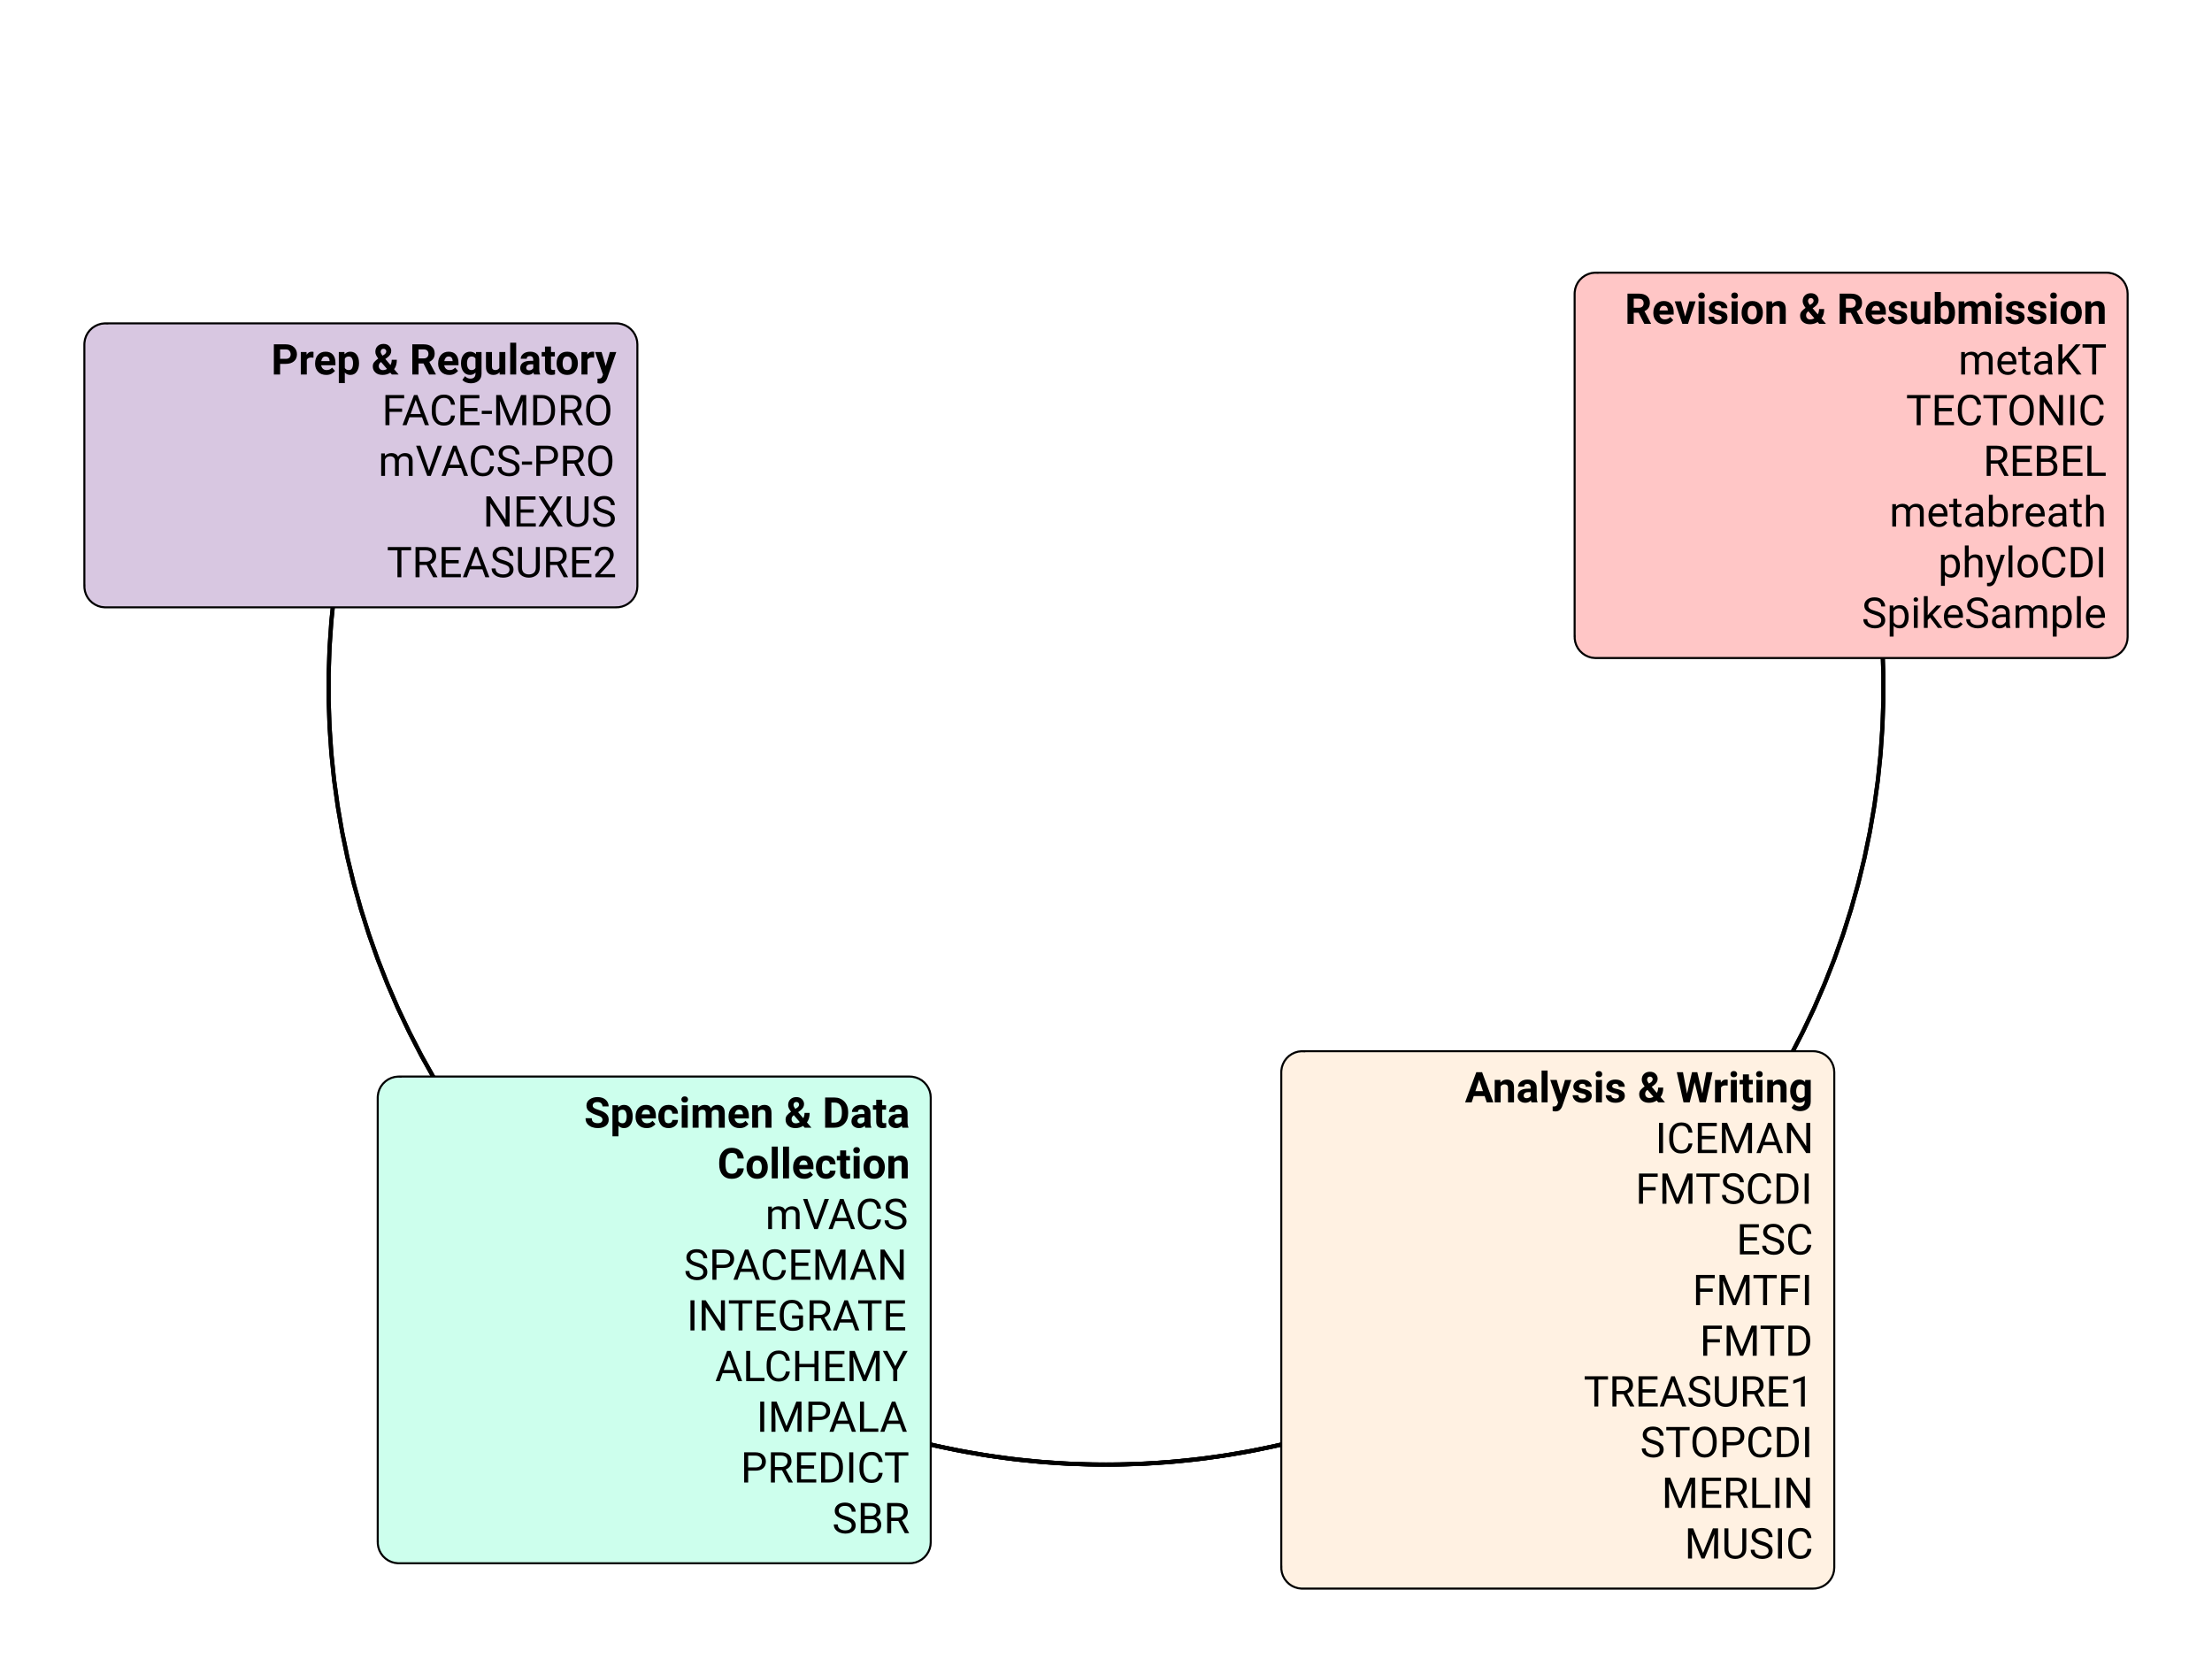
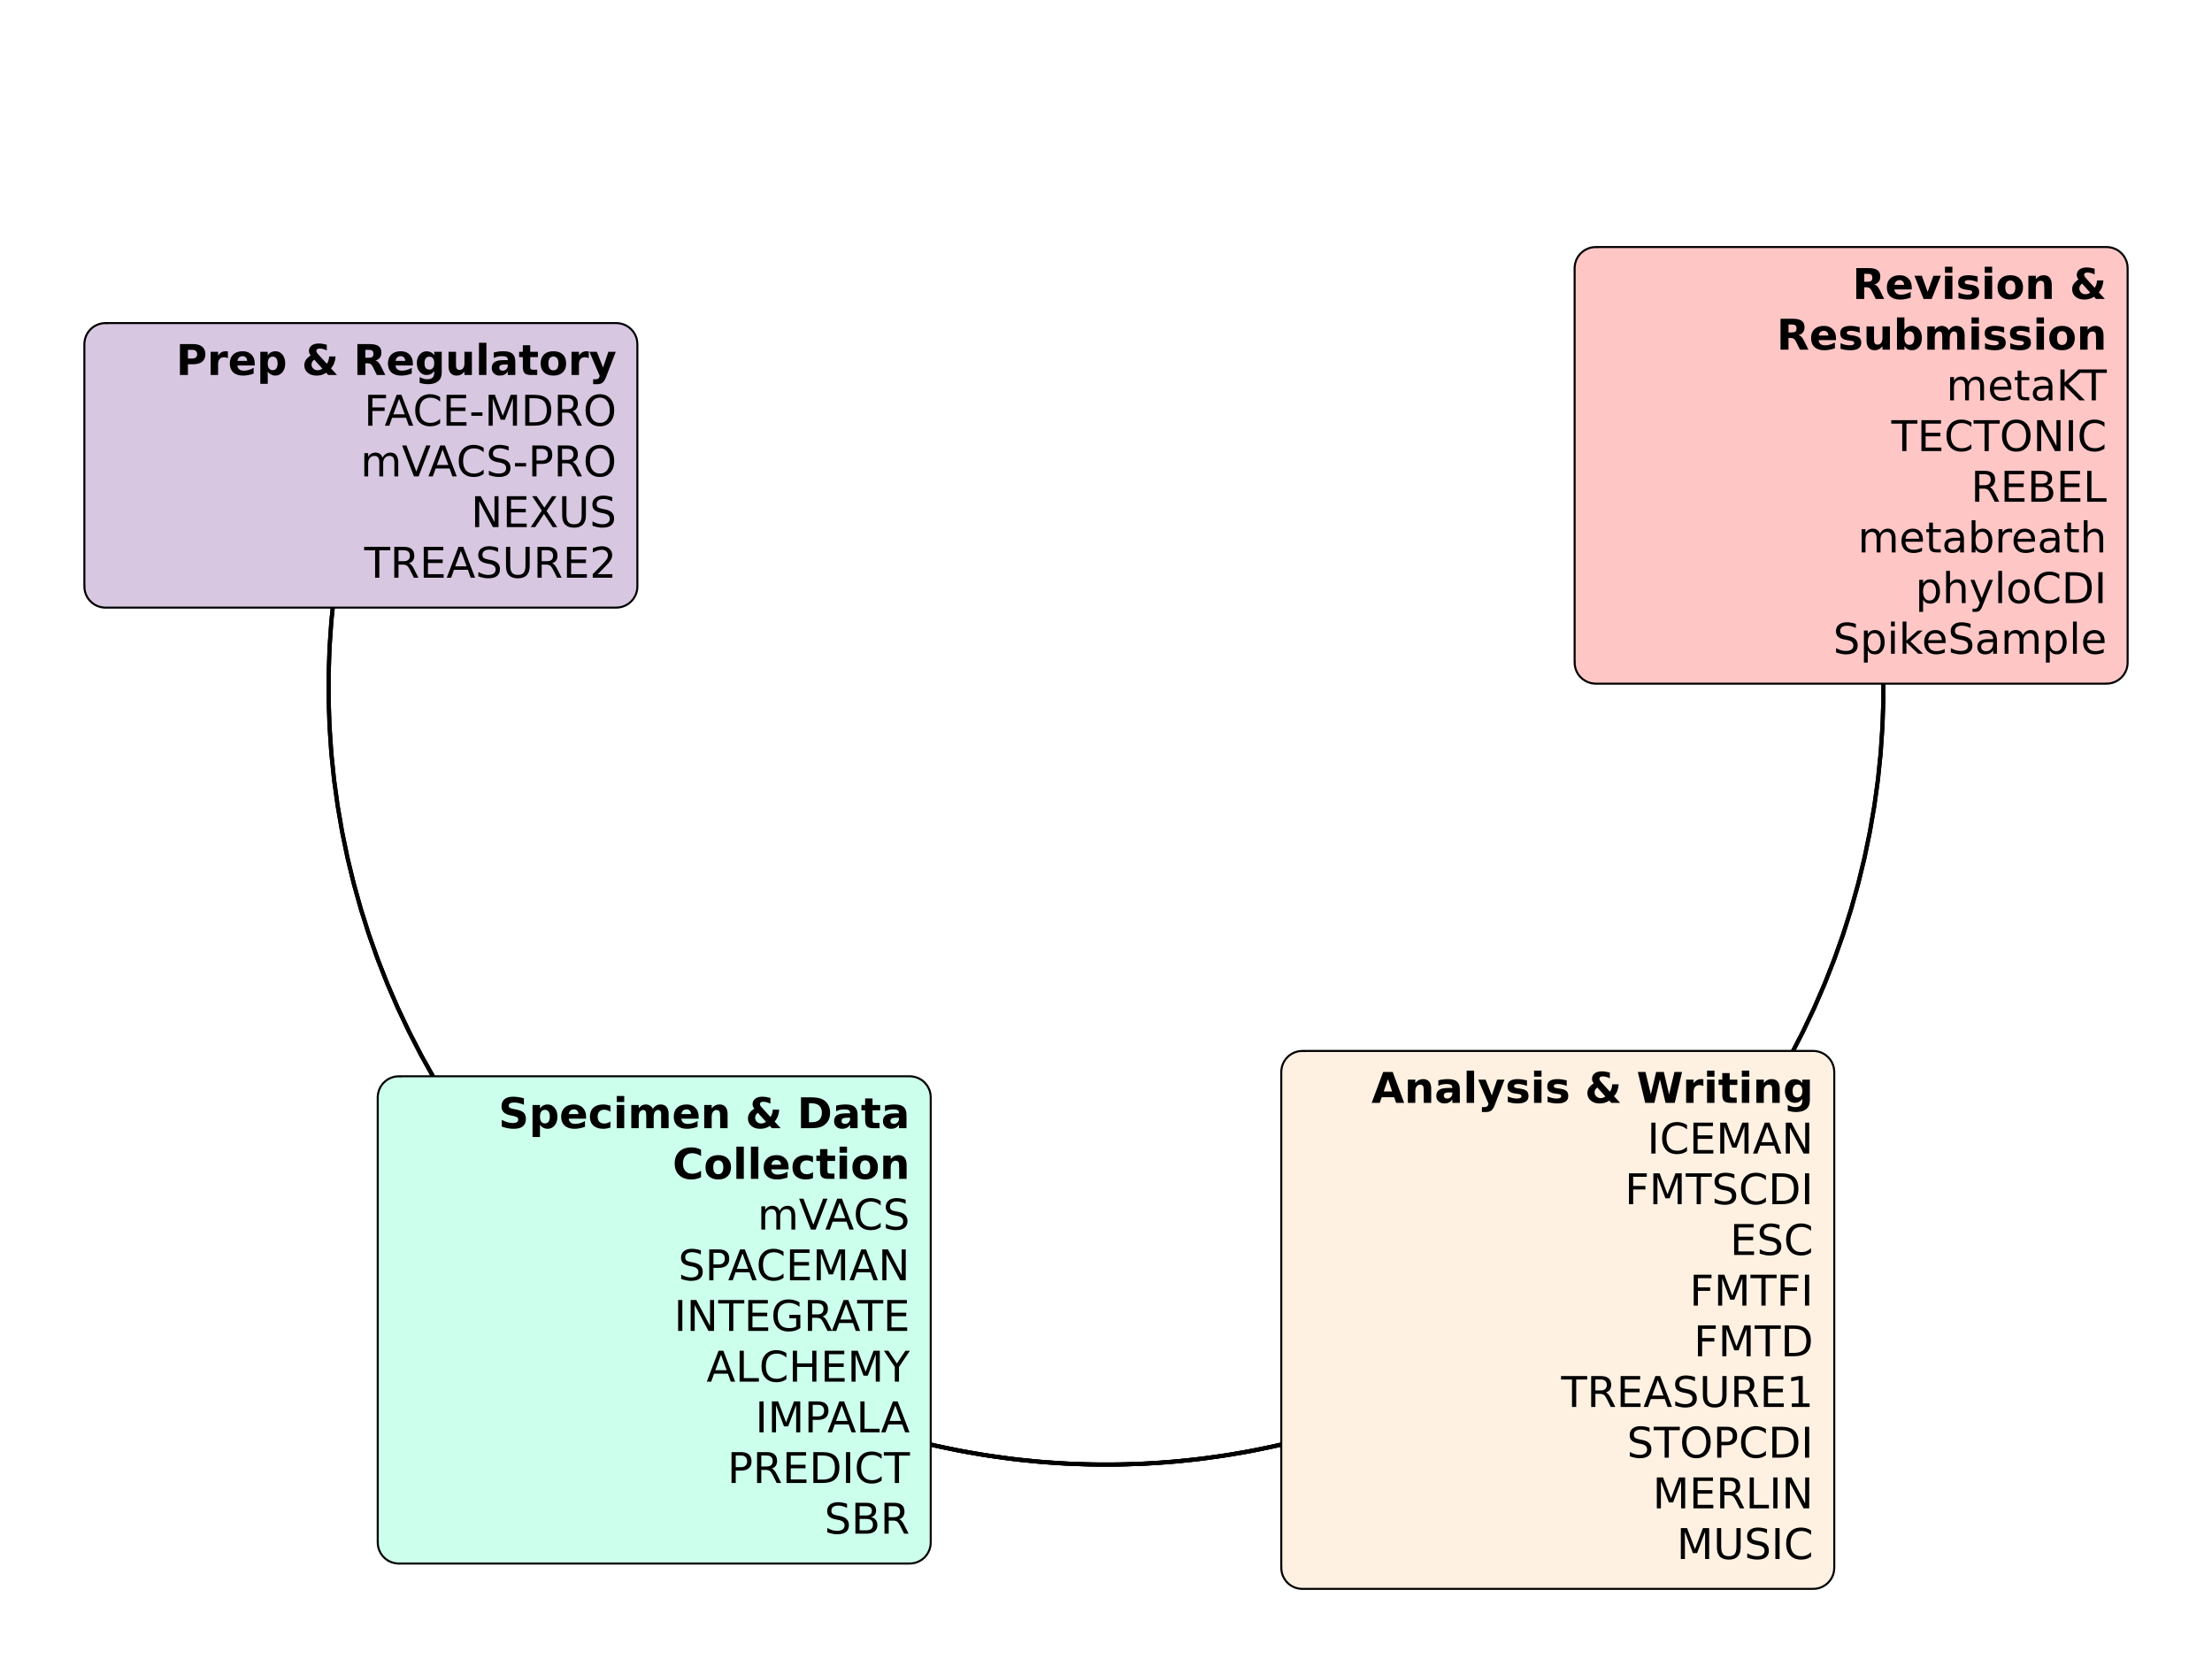
<svg xmlns="http://www.w3.org/2000/svg" class="svglite" width="576.00pt" height="432.00pt" viewBox="0 0 576.00 432.00">
  <defs>
    <style type="text/css">
    .svglite line, .svglite polyline, .svglite polygon, .svglite path, .svglite rect, .svglite circle {
      fill: none;
      stroke: #000000;
      stroke-linecap: round;
      stroke-linejoin: round;
      stroke-miterlimit: 10.00;
    }
    .svglite text {
      white-space: pre;
    }
  </style>
  </defs>
  <rect width="100%" height="100%" style="stroke: none; fill: none;" />
  <defs>
    <clipPath id="cpMC4wMHw1NzYuMDB8MC4wMHw0MzIuMDA=">
      <rect x="0.00" y="0.00" width="576.00" height="432.00" />
    </clipPath>
  </defs>
  <g clip-path="url(#cpMC4wMHw1NzYuMDB8MC4wMHw0MzIuMDA=)">
    <polyline points="405.64,343.70 399.97,347.60 394.18,351.31 388.26,354.82 382.23,358.12 376.09,361.22 369.85,364.11 363.51,366.78 357.09,369.24 350.58,371.47 344.01,373.49 337.36,375.28 330.67,376.84 323.92,378.18 317.13,379.28 310.31,380.16 303.46,380.80 296.60,381.21 289.72,381.38 282.84,381.32 275.97,381.03 269.11,380.51 262.28,379.75 255.47,378.76 248.70,377.54 241.98,376.09 235.31,374.41 228.70,372.51 222.16,370.38 215.69,368.03 209.31,365.47 203.02,362.69 196.83,359.70 190.74,356.49 184.76,353.09 178.91,349.48 173.18,345.68 167.58,341.68 162.12,337.50 156.81,333.13 151.65,328.58 146.64,323.86 141.80,318.98 137.13,313.93 132.63,308.73 128.31,303.38 124.18,297.88 120.23,292.25 116.48,286.48 112.92,280.59 109.57,274.59 106.43,268.47 103.49,262.25 100.77,255.94 98.26,249.53 95.97,243.05 93.90,236.49 92.06,229.86 90.44,223.17 89.06,216.44 87.90,209.66 86.97,202.84 86.27,196.00 85.81,189.14 85.58,182.26 85.58,175.39 85.82,168.51 86.29,161.65 87.00,154.81 87.93,148.00 89.10,141.22 90.49,134.48 92.12,127.80 93.97,121.17 " style="stroke-width: 1.07; stroke-linecap: butt;" />
    <polyline points="93.97,121.17 92.11,127.83 90.48,134.54 89.08,141.31 87.91,148.12 86.98,154.97 86.28,161.84 85.81,168.73 85.58,175.64 85.58,182.55 85.83,189.45 86.30,196.35 87.01,203.22 87.96,210.06 89.14,216.87 90.55,223.64 92.19,230.35 94.06,237.00 96.15,243.58 98.47,250.09 101.01,256.52 103.76,262.86 106.73,269.09 109.92,275.23 113.31,281.25 116.90,287.15 120.69,292.93 124.68,298.57 128.86,304.07 133.22,309.43 137.76,314.64 142.48,319.68 147.37,324.57 152.42,329.28 157.63,333.82 162.99,338.18 168.50,342.35 174.14,346.34 179.92,350.12 185.82,353.71 191.85,357.10 197.98,360.27 204.22,363.24 210.56,365.99 216.99,368.53 223.50,370.84 230.09,372.93 236.74,374.79 243.45,376.43 250.22,377.83 257.03,379.00 263.87,379.95 270.75,380.65 277.64,381.12 284.55,381.36 291.45,381.36 298.36,381.12 305.25,380.65 312.13,379.95 318.97,379.00 325.78,377.83 332.55,376.43 339.26,374.79 345.91,372.93 352.50,370.84 359.01,368.53 365.44,365.99 371.78,363.24 378.02,360.27 384.15,357.10 390.18,353.71 396.08,350.12 401.86,346.34 407.50,342.35 413.01,338.18 418.37,333.82 423.58,329.28 428.63,324.57 433.52,319.68 438.24,314.64 442.78,309.43 447.14,304.07 451.32,298.57 455.31,292.93 459.10,287.15 462.69,281.25 466.08,275.23 469.27,269.09 472.24,262.86 474.99,256.52 477.53,250.09 479.85,243.58 481.94,237.00 483.81,230.35 485.45,223.64 486.86,216.87 488.04,210.06 488.99,203.22 489.70,196.35 490.17,189.45 490.42,182.55 490.42,175.64 490.19,168.73 489.72,161.84 489.02,154.97 488.09,148.12 486.92,141.31 485.52,134.54 483.89,127.83 482.03,121.17 " style="stroke-width: 1.07; stroke-linecap: butt;" />
    <polyline points="482.03,121.17 483.88,127.80 485.51,134.48 486.90,141.22 488.07,148.00 489.00,154.81 489.71,161.65 490.18,168.51 490.42,175.39 490.42,182.26 490.19,189.14 489.73,196.00 489.03,202.84 488.10,209.66 486.94,216.44 485.56,223.17 483.94,229.86 482.10,236.49 480.03,243.05 477.74,249.53 475.23,255.94 472.51,262.25 469.57,268.47 466.43,274.59 463.08,280.59 459.52,286.48 455.77,292.25 451.82,297.88 447.69,303.38 443.37,308.73 438.87,313.93 434.20,318.98 429.36,323.86 424.35,328.58 419.19,333.13 413.88,337.50 408.42,341.68 402.82,345.68 397.09,349.48 391.24,353.09 385.26,356.49 379.17,359.70 372.98,362.69 366.69,365.47 360.31,368.03 353.84,370.38 347.30,372.51 340.69,374.41 334.02,376.09 327.30,377.54 320.53,378.76 313.72,379.75 306.89,380.51 300.03,381.03 293.16,381.32 286.28,381.38 279.40,381.21 272.54,380.80 265.69,380.16 258.87,379.28 252.08,378.18 245.33,376.84 238.64,375.28 231.99,373.49 225.42,371.47 218.91,369.24 212.49,366.78 206.15,364.11 199.91,361.22 193.77,358.12 187.74,354.82 181.82,351.31 176.03,347.60 170.36,343.70 " style="stroke-width: 1.07; stroke-linecap: butt;" />
-     <polygon points="339.12,413.67 472.16,413.67 471.94,413.67 472.82,413.63 473.68,413.45 474.51,413.14 475.27,412.70 475.95,412.14 476.54,411.48 477.01,410.74 477.36,409.93 477.57,409.07 477.64,408.19 477.64,408.19 477.64,279.21 477.64,279.21 477.57,278.33 477.36,277.48 477.01,276.67 476.54,275.92 475.95,275.26 475.27,274.70 474.51,274.26 473.68,273.95 472.82,273.77 472.16,273.73 339.12,273.73 339.78,273.77 338.90,273.74 338.02,273.84 337.17,274.09 336.38,274.47 335.65,274.97 335.02,275.58 334.49,276.28 334.08,277.07 333.80,277.90 333.66,278.77 333.64,279.21 333.64,408.19 333.66,407.75 333.66,408.63 333.80,409.50 334.08,410.34 334.49,411.12 335.02,411.82 335.65,412.44 336.38,412.94 337.17,413.31 338.02,413.56 338.90,413.67 " style="stroke-width: 0.53; fill: #FFF1E2;" />
-     <text x="381.46" y="287.05" style="font-size: 11.04px; font-weight: bold; font-family: &quot;Roboto&quot;;" textLength="42.24px" lengthAdjust="spacingAndGlyphs">Analysis</text>
-     <text x="426.45" y="287.05" style="font-size: 11.04px; font-weight: bold; font-family: &quot;Roboto&quot;;" textLength="7.24px" lengthAdjust="spacingAndGlyphs">&amp;</text>
-     <text x="436.44" y="287.05" style="font-size: 11.04px; font-weight: bold; font-family: &quot;Roboto&quot;;" textLength="35.72px" lengthAdjust="spacingAndGlyphs">Writing</text>
-     <text x="431.02" y="300.25" style="font-size: 11.04px; font-family: &quot;Roboto&quot;;" textLength="41.14px" lengthAdjust="spacingAndGlyphs">ICEMAN</text>
-     <text x="425.88" y="313.45" style="font-size: 11.04px; font-family: &quot;Roboto&quot;;" textLength="46.27px" lengthAdjust="spacingAndGlyphs">FMTSCDI</text>
-     <text x="452.16" y="326.65" style="font-size: 11.04px; font-family: &quot;Roboto&quot;;" textLength="19.99px" lengthAdjust="spacingAndGlyphs">ESC</text>
-     <text x="440.74" y="339.85" style="font-size: 11.04px; font-family: &quot;Roboto&quot;;" textLength="31.41px" lengthAdjust="spacingAndGlyphs">FMTFI</text>
-     <text x="442.61" y="353.04" style="font-size: 11.04px; font-family: &quot;Roboto&quot;;" textLength="29.55px" lengthAdjust="spacingAndGlyphs">FMTD</text>
-     <text x="412.38" y="366.24" style="font-size: 11.04px; font-family: &quot;Roboto&quot;;" textLength="59.78px" lengthAdjust="spacingAndGlyphs">TREASURE1</text>
-     <text x="427.08" y="379.44" style="font-size: 11.04px; font-family: &quot;Roboto&quot;;" textLength="45.08px" lengthAdjust="spacingAndGlyphs">STOPCDI</text>
-     <text x="432.67" y="392.64" style="font-size: 11.04px; font-family: &quot;Roboto&quot;;" textLength="39.49px" lengthAdjust="spacingAndGlyphs">MERLIN</text>
-     <text x="438.65" y="405.84" style="font-size: 11.04px; font-family: &quot;Roboto&quot;;" textLength="33.51px" lengthAdjust="spacingAndGlyphs">MUSIC</text>
-     <polygon points="27.45,158.15 160.49,158.15 160.27,158.14 161.15,158.11 162.01,157.93 162.84,157.62 163.60,157.18 164.28,156.62 164.87,155.96 165.34,155.21 165.69,154.40 165.90,153.55 165.97,152.67 165.97,152.67 165.97,89.68 165.97,89.68 165.90,88.80 165.69,87.95 165.34,87.13 164.87,86.39 164.28,85.73 163.60,85.17 162.84,84.73 162.01,84.42 161.15,84.24 160.49,84.20 27.45,84.20 28.11,84.24 27.23,84.21 26.35,84.31 25.50,84.56 24.71,84.94 23.98,85.44 23.35,86.05 22.82,86.75 22.41,87.53 22.13,88.37 21.99,89.24 21.97,89.68 21.97,152.67 21.99,152.23 21.99,153.11 22.13,153.98 22.41,154.82 22.82,155.60 23.35,156.30 23.98,156.91 24.71,157.41 25.50,157.79 26.35,158.04 27.23,158.14 " style="stroke-width: 0.53; fill: #D8C7E1;" />
-     <text x="70.61" y="97.52" style="font-size: 11.04px; font-weight: bold; font-family: &quot;Roboto&quot;;" textLength="23.31px" lengthAdjust="spacingAndGlyphs">Prep</text>
-     <text x="96.68" y="97.52" style="font-size: 11.04px; font-weight: bold; font-family: &quot;Roboto&quot;;" textLength="7.24px" lengthAdjust="spacingAndGlyphs">&amp;</text>
-     <text x="106.66" y="97.52" style="font-size: 11.04px; font-weight: bold; font-family: &quot;Roboto&quot;;" textLength="53.83px" lengthAdjust="spacingAndGlyphs">Regulatory</text>
-     <text x="99.46" y="110.72" style="font-size: 11.04px; font-family: &quot;Roboto&quot;;" textLength="61.03px" lengthAdjust="spacingAndGlyphs">FACE-MDRO</text>
-     <text x="98.51" y="123.92" style="font-size: 11.04px; font-family: &quot;Roboto&quot;;" textLength="61.98px" lengthAdjust="spacingAndGlyphs">mVACS-PRO</text>
-     <text x="125.74" y="137.12" style="font-size: 11.04px; font-family: &quot;Roboto&quot;;" textLength="34.75px" lengthAdjust="spacingAndGlyphs">NEXUS</text>
-     <text x="100.71" y="150.31" style="font-size: 11.04px; font-family: &quot;Roboto&quot;;" textLength="59.78px" lengthAdjust="spacingAndGlyphs">TREASURE2</text>
-     <polygon points="415.51,171.35 548.55,171.35 548.33,171.34 549.21,171.31 550.08,171.13 550.90,170.82 551.66,170.38 552.35,169.82 552.93,169.16 553.40,168.41 553.75,167.60 553.96,166.75 554.03,165.87 554.03,165.87 554.03,76.48 554.03,76.48 553.96,75.60 553.75,74.75 553.40,73.94 552.93,73.19 552.35,72.53 551.66,71.97 550.90,71.53 550.08,71.22 549.21,71.04 548.55,71.00 415.51,71.00 416.17,71.04 415.29,71.01 414.41,71.11 413.57,71.36 412.77,71.74 412.05,72.24 411.41,72.85 410.88,73.55 410.47,74.33 410.19,75.17 410.05,76.04 410.03,76.48 410.03,165.87 410.05,165.43 410.05,166.31 410.19,167.18 410.47,168.01 410.88,168.80 411.41,169.50 412.05,170.11 412.77,170.61 413.57,170.99 414.41,171.24 415.29,171.34 " style="stroke-width: 0.53; fill: #FFC6C6;" />
-     <text x="423.09" y="84.32" style="font-size: 11.04px; font-weight: bold; font-family: &quot;Roboto&quot;;" textLength="42.51px" lengthAdjust="spacingAndGlyphs">Revision</text>
-     <text x="468.35" y="84.32" style="font-size: 11.04px; font-weight: bold; font-family: &quot;Roboto&quot;;" textLength="7.24px" lengthAdjust="spacingAndGlyphs">&amp;</text>
-     <text x="478.34" y="84.32" style="font-size: 11.04px; font-weight: bold; font-family: &quot;Roboto&quot;;" textLength="70.21px" lengthAdjust="spacingAndGlyphs">Resubmission</text>
-     <text x="509.94" y="97.52" style="font-size: 11.04px; font-family: &quot;Roboto&quot;;" textLength="38.61px" lengthAdjust="spacingAndGlyphs">metaKT</text>
-     <text x="496.32" y="110.72" style="font-size: 11.04px; font-family: &quot;Roboto&quot;;" textLength="52.24px" lengthAdjust="spacingAndGlyphs">TECTONIC</text>
-     <text x="516.42" y="123.92" style="font-size: 11.04px; font-family: &quot;Roboto&quot;;" textLength="32.13px" lengthAdjust="spacingAndGlyphs">REBEL</text>
-     <text x="492.00" y="137.12" style="font-size: 11.04px; font-family: &quot;Roboto&quot;;" textLength="56.56px" lengthAdjust="spacingAndGlyphs">metabreath</text>
-     <text x="504.68" y="150.31" style="font-size: 11.04px; font-family: &quot;Roboto&quot;;" textLength="43.88px" lengthAdjust="spacingAndGlyphs">phyloCDI</text>
-     <text x="484.77" y="163.51" style="font-size: 11.04px; font-family: &quot;Roboto&quot;;" textLength="63.78px" lengthAdjust="spacingAndGlyphs">SpikeSample</text>
-     <polygon points="103.84,407.07 236.88,407.07 236.66,407.07 237.54,407.03 238.41,406.86 239.23,406.54 240.00,406.10 240.68,405.54 241.26,404.88 241.73,404.14 242.08,403.33 242.29,402.47 242.36,401.59 242.36,401.59 242.36,285.81 242.36,285.81 242.29,284.93 242.08,284.08 241.73,283.27 241.26,282.52 240.68,281.86 240.00,281.30 239.23,280.86 238.41,280.55 237.54,280.37 236.88,280.33 103.84,280.33 104.50,280.37 103.62,280.34 102.75,280.44 101.90,280.69 101.10,281.07 100.38,281.57 99.74,282.18 99.21,282.88 98.80,283.66 98.52,284.50 98.38,285.37 98.36,285.81 98.36,401.59 98.38,401.15 98.38,402.03 98.52,402.90 98.80,403.74 99.21,404.52 99.74,405.23 100.38,405.84 101.10,406.34 101.90,406.72 102.75,406.96 103.62,407.07 " style="stroke-width: 0.53; fill: #CDFFED;" />
-     <text x="152.10" y="293.65" style="font-size: 11.04px; font-weight: bold; font-family: &quot;Roboto&quot;;" textLength="49.32px" lengthAdjust="spacingAndGlyphs">Specimen</text>
-     <text x="204.17" y="293.65" style="font-size: 11.04px; font-weight: bold; font-family: &quot;Roboto&quot;;" textLength="7.24px" lengthAdjust="spacingAndGlyphs">&amp;</text>
-     <text x="214.16" y="293.65" style="font-size: 11.04px; font-weight: bold; font-family: &quot;Roboto&quot;;" textLength="22.72px" lengthAdjust="spacingAndGlyphs">Data</text>
-     <text x="186.81" y="306.85" style="font-size: 11.04px; font-weight: bold; font-family: &quot;Roboto&quot;;" textLength="50.08px" lengthAdjust="spacingAndGlyphs">Collection</text>
-     <text x="199.28" y="320.05" style="font-size: 11.04px; font-family: &quot;Roboto&quot;;" textLength="37.61px" lengthAdjust="spacingAndGlyphs">mVACS</text>
-     <text x="178.05" y="333.25" style="font-size: 11.04px; font-family: &quot;Roboto&quot;;" textLength="58.83px" lengthAdjust="spacingAndGlyphs">SPACEMAN</text>
-     <text x="178.81" y="346.45" style="font-size: 11.04px; font-family: &quot;Roboto&quot;;" textLength="58.07px" lengthAdjust="spacingAndGlyphs">INTEGRATE</text>
-     <text x="186.19" y="359.64" style="font-size: 11.04px; font-family: &quot;Roboto&quot;;" textLength="50.70px" lengthAdjust="spacingAndGlyphs">ALCHEMY</text>
-     <text x="196.97" y="372.84" style="font-size: 11.04px; font-family: &quot;Roboto&quot;;" textLength="39.91px" lengthAdjust="spacingAndGlyphs">IMPALA</text>
-     <text x="192.87" y="386.04" style="font-size: 11.04px; font-family: &quot;Roboto&quot;;" textLength="44.01px" lengthAdjust="spacingAndGlyphs">PREDICT</text>
-     <text x="216.68" y="399.24" style="font-size: 11.04px; font-family: &quot;Roboto&quot;;" textLength="20.20px" lengthAdjust="spacingAndGlyphs">SBR</text>
+     <polygon points="339.12,413.74 472.16,413.74 471.94,413.74 472.82,413.70 473.68,413.53 474.51,413.21 475.27,412.77 475.95,412.22 476.54,411.55 477.01,410.81 477.36,410.00 477.57,409.14 477.64,408.26 477.64,408.26 477.64,279.14 477.64,279.14 477.57,278.26 477.36,277.41 477.01,276.59 476.54,275.85 475.95,275.19 475.27,274.63 474.51,274.19 473.68,273.88 472.82,273.70 472.16,273.66 339.12,273.66 339.78,273.70 338.90,273.67 338.02,273.77 337.17,274.02 336.38,274.40 335.65,274.90 335.02,275.51 334.49,276.21 334.08,276.99 333.80,277.83 333.66,278.70 333.64,279.14 333.64,408.26 333.66,407.82 333.66,408.70 333.80,409.57 334.08,410.41 334.49,411.19 335.02,411.90 335.65,412.51 336.38,413.01 337.17,413.39 338.02,413.63 338.90,413.74 " style="stroke-width: 0.53; fill: #FFF1E2;" />
+     <text x="357.14" y="287.18" style="font-size: 11.04px; font-weight: bold; font-family: &quot;Bitstream Vera Sans&quot;;" textLength="51.72px" lengthAdjust="spacingAndGlyphs">Analysis</text>
+     <text x="412.70" y="287.18" style="font-size: 11.04px; font-weight: bold; font-family: &quot;Bitstream Vera Sans&quot;;" textLength="9.62px" lengthAdjust="spacingAndGlyphs">&amp;</text>
+     <text x="426.16" y="287.18" style="font-size: 11.04px; font-weight: bold; font-family: &quot;Bitstream Vera Sans&quot;;" textLength="46.00px" lengthAdjust="spacingAndGlyphs">Writing</text>
+     <text x="428.92" y="300.38" style="font-size: 11.04px; font-family: &quot;Bitstream Vera Sans&quot;;" textLength="43.24px" lengthAdjust="spacingAndGlyphs">ICEMAN</text>
+     <text x="423.10" y="313.58" style="font-size: 11.04px; font-family: &quot;Bitstream Vera Sans&quot;;" textLength="49.05px" lengthAdjust="spacingAndGlyphs">FMTSCDI</text>
+     <text x="450.49" y="326.78" style="font-size: 11.04px; font-family: &quot;Bitstream Vera Sans&quot;;" textLength="21.67px" lengthAdjust="spacingAndGlyphs">ESC</text>
+     <text x="439.96" y="339.98" style="font-size: 11.04px; font-family: &quot;Bitstream Vera Sans&quot;;" textLength="32.20px" lengthAdjust="spacingAndGlyphs">FMTFI</text>
+     <text x="441.06" y="353.17" style="font-size: 11.04px; font-family: &quot;Bitstream Vera Sans&quot;;" textLength="31.10px" lengthAdjust="spacingAndGlyphs">FMTD</text>
+     <text x="406.52" y="366.37" style="font-size: 11.04px; font-family: &quot;Bitstream Vera Sans&quot;;" textLength="65.64px" lengthAdjust="spacingAndGlyphs">TREASURE1</text>
+     <text x="423.63" y="379.57" style="font-size: 11.04px; font-family: &quot;Bitstream Vera Sans&quot;;" textLength="48.53px" lengthAdjust="spacingAndGlyphs">STOPCDI</text>
+     <text x="430.36" y="392.77" style="font-size: 11.04px; font-family: &quot;Bitstream Vera Sans&quot;;" textLength="41.80px" lengthAdjust="spacingAndGlyphs">MERLIN</text>
+     <text x="436.61" y="405.97" style="font-size: 11.04px; font-family: &quot;Bitstream Vera Sans&quot;;" textLength="35.55px" lengthAdjust="spacingAndGlyphs">MUSIC</text>
+     <polygon points="27.45,158.22 160.49,158.22 160.27,158.22 161.15,158.18 162.01,158.00 162.84,157.69 163.60,157.25 164.28,156.69 164.87,156.03 165.34,155.29 165.69,154.48 165.90,153.62 165.97,152.74 165.97,152.74 165.97,89.61 165.97,89.61 165.90,88.73 165.69,87.87 165.34,87.06 164.87,86.32 164.28,85.66 163.60,85.10 162.84,84.66 162.01,84.35 161.15,84.17 160.49,84.13 27.45,84.13 28.11,84.17 27.23,84.13 26.35,84.24 25.50,84.49 24.71,84.86 23.98,85.36 23.35,85.98 22.82,86.68 22.41,87.46 22.13,88.30 21.99,89.17 21.97,89.61 21.97,152.74 21.99,152.30 21.99,153.18 22.13,154.05 22.41,154.89 22.82,155.67 23.35,156.37 23.98,156.98 24.71,157.49 25.50,157.86 26.35,158.11 27.23,158.22 " style="stroke-width: 0.53; fill: #D8C7E1;" />
+     <text x="45.84" y="97.65" style="font-size: 11.04px; font-weight: bold; font-family: &quot;Bitstream Vera Sans&quot;;" textLength="28.91px" lengthAdjust="spacingAndGlyphs">Prep</text>
+     <text x="78.59" y="97.65" style="font-size: 11.04px; font-weight: bold; font-family: &quot;Bitstream Vera Sans&quot;;" textLength="9.62px" lengthAdjust="spacingAndGlyphs">&amp;</text>
+     <text x="92.05" y="97.65" style="font-size: 11.04px; font-weight: bold; font-family: &quot;Bitstream Vera Sans&quot;;" textLength="68.44px" lengthAdjust="spacingAndGlyphs">Regulatory</text>
+     <text x="94.80" y="110.85" style="font-size: 11.04px; font-family: &quot;Bitstream Vera Sans&quot;;" textLength="65.69px" lengthAdjust="spacingAndGlyphs">FACE-MDRO</text>
+     <text x="93.87" y="124.05" style="font-size: 11.04px; font-family: &quot;Bitstream Vera Sans&quot;;" textLength="66.61px" lengthAdjust="spacingAndGlyphs">mVACS-PRO</text>
+     <text x="122.64" y="137.25" style="font-size: 11.04px; font-family: &quot;Bitstream Vera Sans&quot;;" textLength="37.85px" lengthAdjust="spacingAndGlyphs">NEXUS</text>
+     <text x="94.85" y="150.44" style="font-size: 11.04px; font-family: &quot;Bitstream Vera Sans&quot;;" textLength="65.64px" lengthAdjust="spacingAndGlyphs">TREASURE2</text>
+     <polygon points="415.51,178.02 548.55,178.02 548.33,178.01 549.21,177.98 550.08,177.80 550.90,177.49 551.66,177.05 552.35,176.49 552.93,175.83 553.40,175.08 553.75,174.27 553.96,173.42 554.03,172.54 554.03,172.54 554.03,69.81 554.03,69.81 553.96,68.93 553.75,68.08 553.40,67.27 552.93,66.52 552.35,65.86 551.66,65.30 550.90,64.86 550.08,64.55 549.21,64.37 548.55,64.33 415.51,64.33 416.17,64.37 415.29,64.34 414.41,64.44 413.57,64.69 412.77,65.07 412.05,65.57 411.41,66.18 410.88,66.88 410.47,67.66 410.19,68.50 410.05,69.37 410.03,69.81 410.03,172.54 410.05,172.10 410.05,172.98 410.19,173.85 410.47,174.69 410.88,175.47 411.41,176.17 412.05,176.78 412.77,177.28 413.57,177.66 414.41,177.91 415.29,178.01 " style="stroke-width: 0.53; fill: #FFC6C6;" />
+     <text x="482.36" y="77.85" style="font-size: 11.04px; font-weight: bold; font-family: &quot;Bitstream Vera Sans&quot;;" textLength="52.73px" lengthAdjust="spacingAndGlyphs">Revision</text>
+     <text x="538.93" y="77.85" style="font-size: 11.04px; font-weight: bold; font-family: &quot;Bitstream Vera Sans&quot;;" textLength="9.62px" lengthAdjust="spacingAndGlyphs">&amp;</text>
+     <text x="462.63" y="91.05" style="font-size: 11.04px; font-weight: bold; font-family: &quot;Bitstream Vera Sans&quot;;" textLength="85.92px" lengthAdjust="spacingAndGlyphs">Resubmission</text>
+     <text x="506.81" y="104.25" style="font-size: 11.04px; font-family: &quot;Bitstream Vera Sans&quot;;" textLength="41.74px" lengthAdjust="spacingAndGlyphs">metaKT</text>
+     <text x="492.51" y="117.45" style="font-size: 11.04px; font-family: &quot;Bitstream Vera Sans&quot;;" textLength="56.04px" lengthAdjust="spacingAndGlyphs">TECTONIC</text>
+     <text x="513.24" y="130.65" style="font-size: 11.04px; font-family: &quot;Bitstream Vera Sans&quot;;" textLength="35.32px" lengthAdjust="spacingAndGlyphs">REBEL</text>
+     <text x="483.77" y="143.84" style="font-size: 11.04px; font-family: &quot;Bitstream Vera Sans&quot;;" textLength="64.78px" lengthAdjust="spacingAndGlyphs">metabreath</text>
+     <text x="498.76" y="157.04" style="font-size: 11.04px; font-family: &quot;Bitstream Vera Sans&quot;;" textLength="49.79px" lengthAdjust="spacingAndGlyphs">phyloCDI</text>
+     <text x="477.35" y="170.24" style="font-size: 11.04px; font-family: &quot;Bitstream Vera Sans&quot;;" textLength="71.20px" lengthAdjust="spacingAndGlyphs">SpikeSample</text>
+     <polygon points="103.84,407.14 236.88,407.14 236.66,407.14 237.54,407.10 238.41,406.93 239.23,406.61 240.00,406.17 240.68,405.62 241.26,404.96 241.73,404.21 242.08,403.40 242.29,402.54 242.36,401.66 242.36,401.66 242.36,285.74 242.36,285.74 242.29,284.86 242.08,284.00 241.73,283.19 241.26,282.45 240.68,281.79 240.00,281.23 239.23,280.79 238.41,280.48 237.54,280.30 236.88,280.26 103.84,280.26 104.50,280.30 103.62,280.27 102.75,280.37 101.90,280.62 101.10,280.99 100.38,281.50 99.74,282.11 99.21,282.81 98.80,283.59 98.52,284.43 98.38,285.30 98.36,285.74 98.36,401.66 98.38,401.22 98.38,402.11 98.52,402.98 98.80,403.81 99.21,404.59 99.74,405.30 100.38,405.91 101.10,406.41 101.90,406.79 102.75,407.03 103.62,407.14 " style="stroke-width: 0.53; fill: #CDFFED;" />
+     <text x="129.80" y="293.78" style="font-size: 11.04px; font-weight: bold; font-family: &quot;Bitstream Vera Sans&quot;;" textLength="60.47px" lengthAdjust="spacingAndGlyphs">Specimen</text>
+     <text x="194.11" y="293.78" style="font-size: 11.04px; font-weight: bold; font-family: &quot;Bitstream Vera Sans&quot;;" textLength="9.62px" lengthAdjust="spacingAndGlyphs">&amp;</text>
+     <text x="207.56" y="293.78" style="font-size: 11.04px; font-weight: bold; font-family: &quot;Bitstream Vera Sans&quot;;" textLength="29.32px" lengthAdjust="spacingAndGlyphs">Data</text>
+     <text x="175.14" y="306.98" style="font-size: 11.04px; font-weight: bold; font-family: &quot;Bitstream Vera Sans&quot;;" textLength="61.74px" lengthAdjust="spacingAndGlyphs">Collection</text>
+     <text x="197.25" y="320.18" style="font-size: 11.04px; font-family: &quot;Bitstream Vera Sans&quot;;" textLength="39.64px" lengthAdjust="spacingAndGlyphs">mVACS</text>
+     <text x="176.60" y="333.38" style="font-size: 11.04px; font-family: &quot;Bitstream Vera Sans&quot;;" textLength="60.29px" lengthAdjust="spacingAndGlyphs">SPACEMAN</text>
+     <text x="175.51" y="346.57" style="font-size: 11.04px; font-family: &quot;Bitstream Vera Sans&quot;;" textLength="61.37px" lengthAdjust="spacingAndGlyphs">INTEGRATE</text>
+     <text x="183.96" y="359.77" style="font-size: 11.04px; font-family: &quot;Bitstream Vera Sans&quot;;" textLength="52.92px" lengthAdjust="spacingAndGlyphs">ALCHEMY</text>
+     <text x="196.67" y="372.97" style="font-size: 11.04px; font-family: &quot;Bitstream Vera Sans&quot;;" textLength="40.21px" lengthAdjust="spacingAndGlyphs">IMPALA</text>
+     <text x="189.41" y="386.17" style="font-size: 11.04px; font-family: &quot;Bitstream Vera Sans&quot;;" textLength="47.48px" lengthAdjust="spacingAndGlyphs">PREDICT</text>
+     <text x="214.66" y="399.37" style="font-size: 11.04px; font-family: &quot;Bitstream Vera Sans&quot;;" textLength="22.23px" lengthAdjust="spacingAndGlyphs">SBR</text>
  </g>
</svg>
